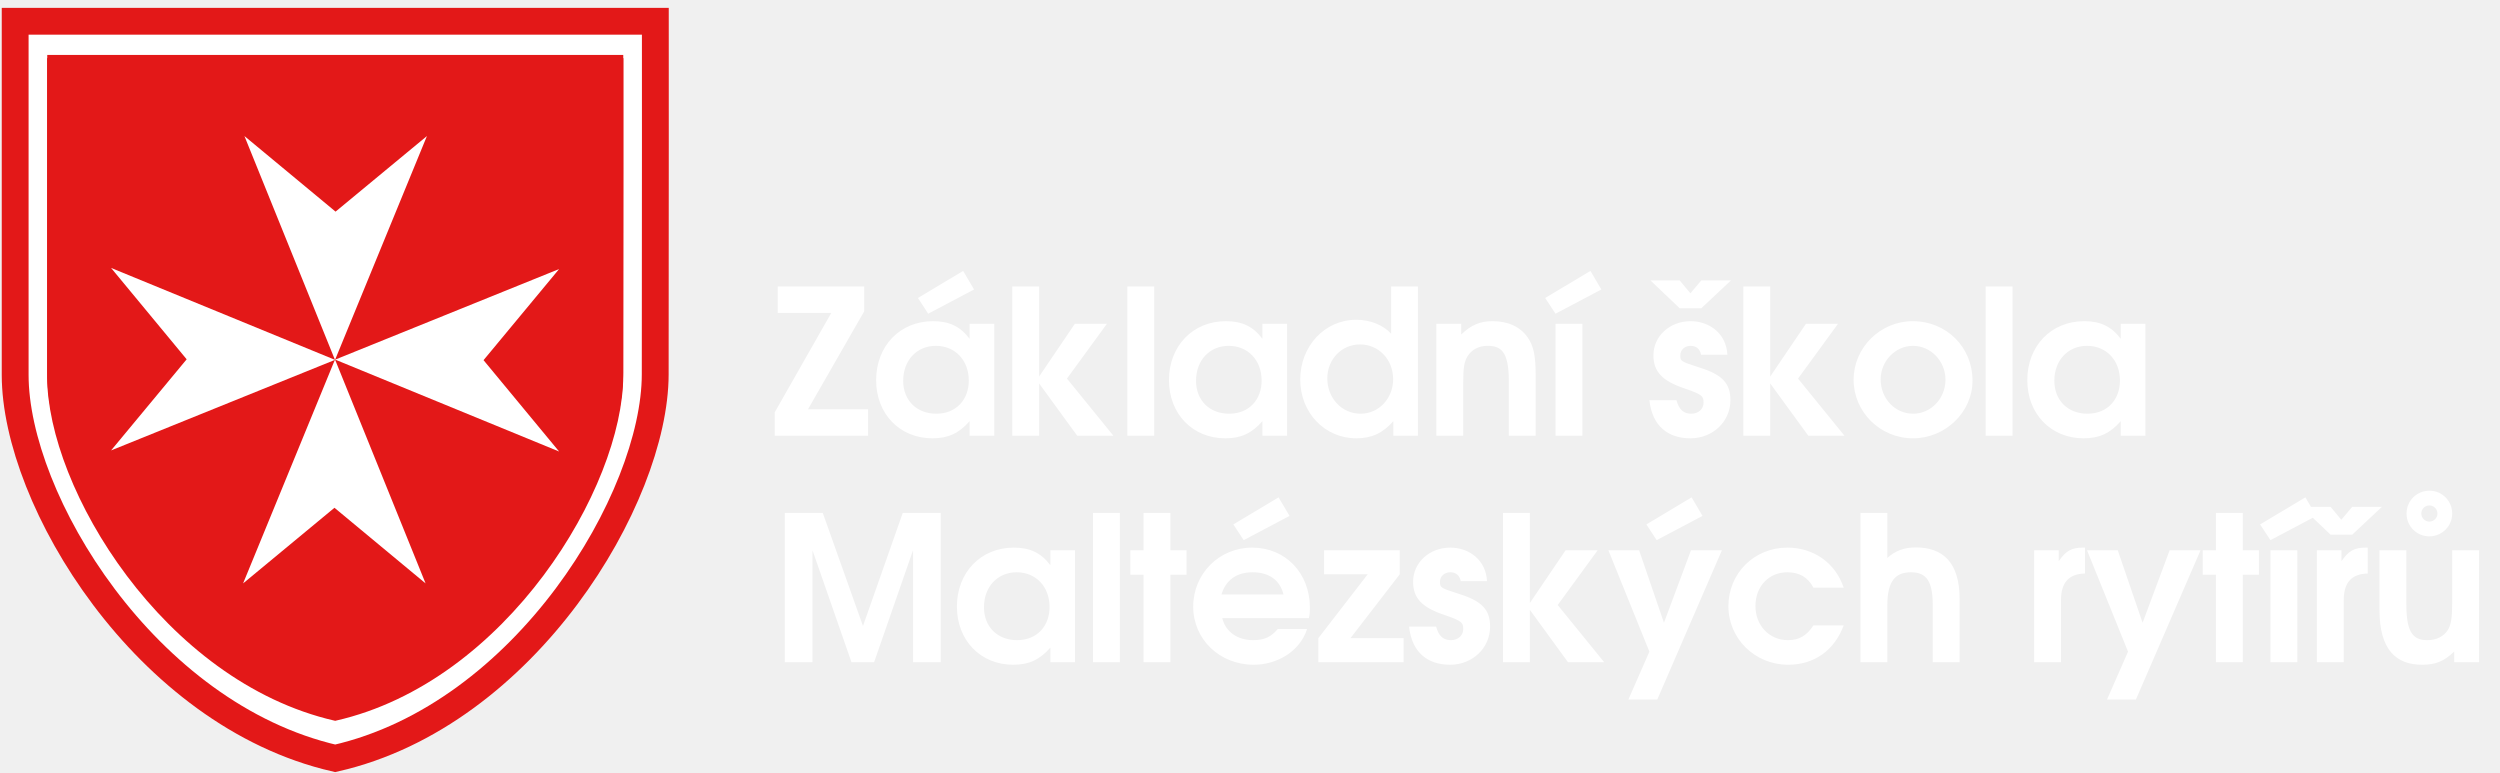
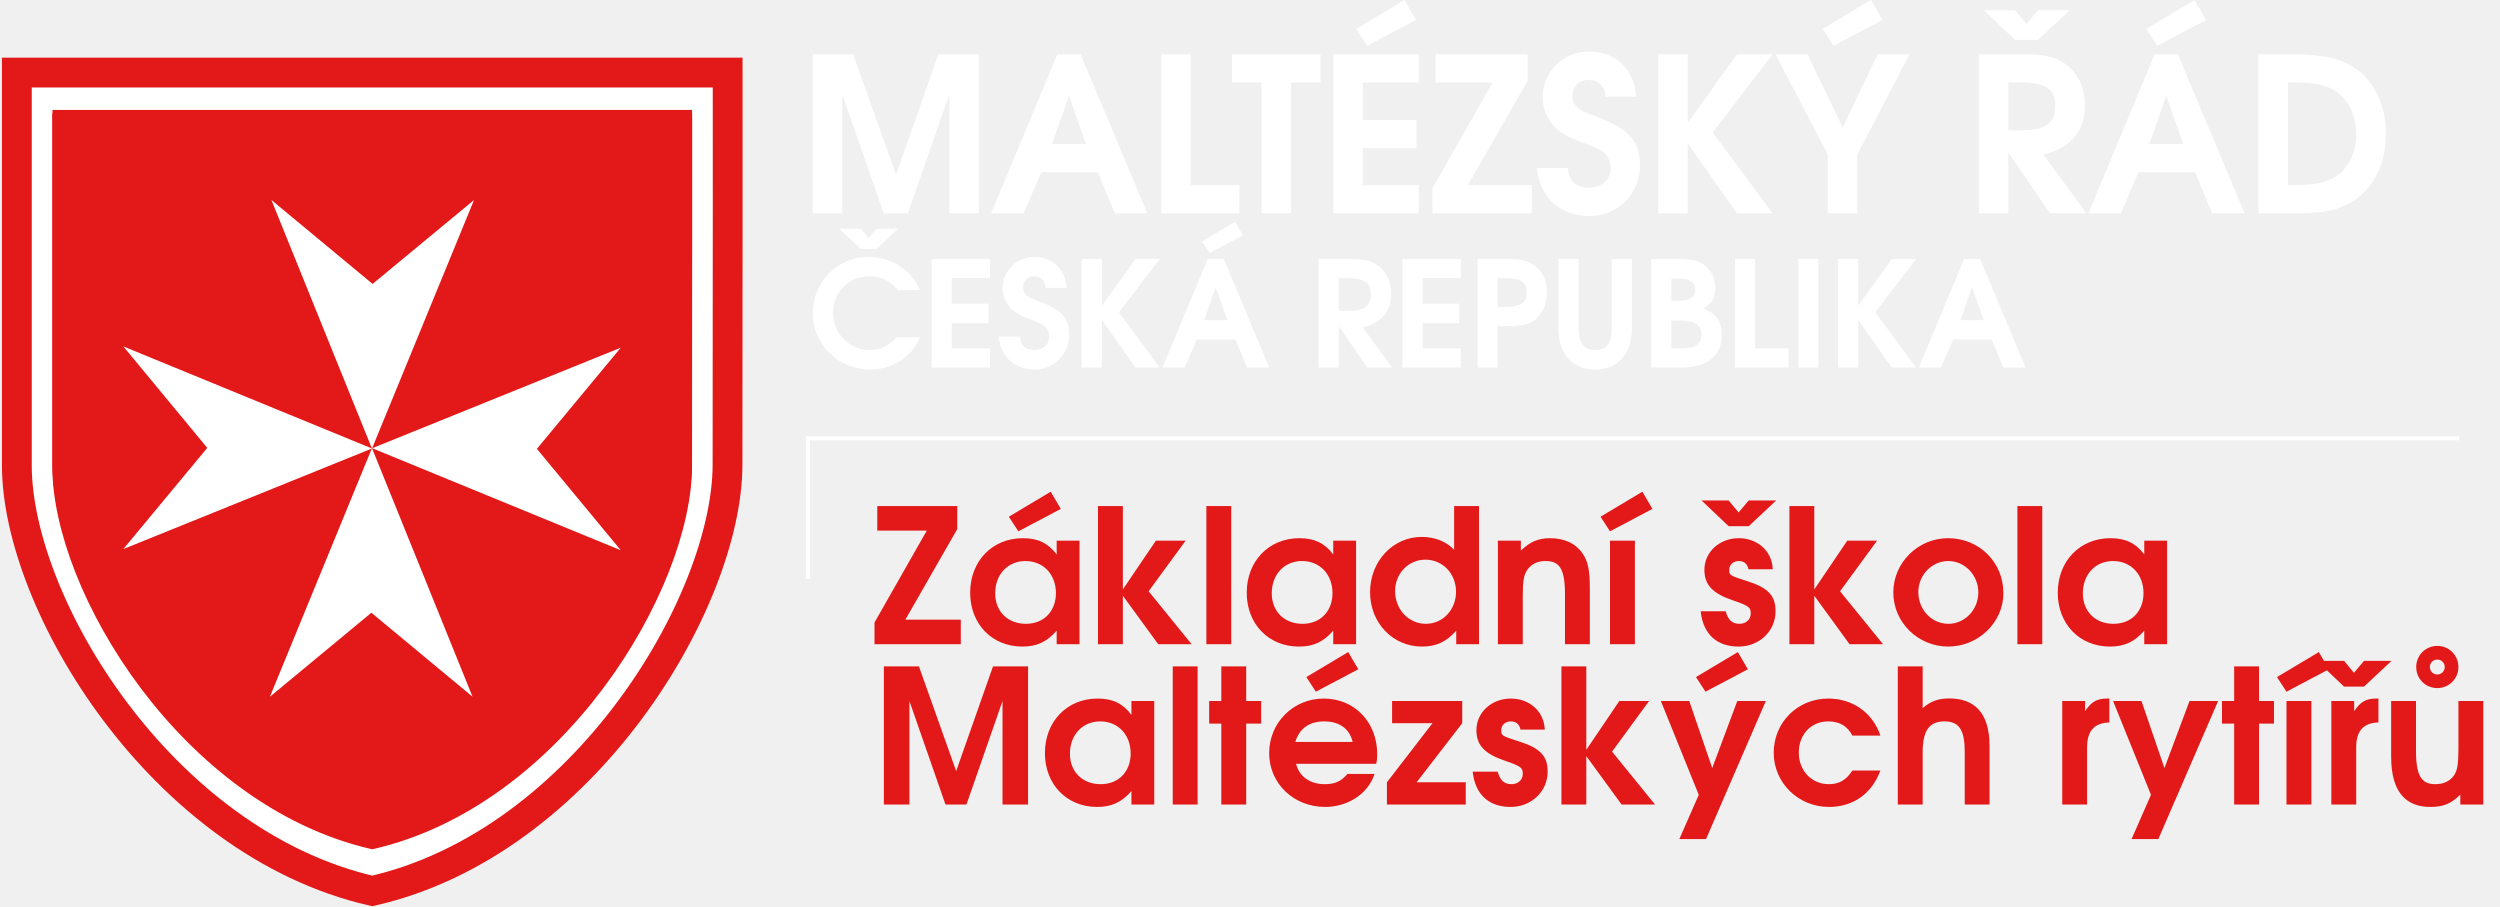
- <svg xmlns="http://www.w3.org/2000/svg" viewBox="0 0 408.5 126.2" width="408.5" height="126.2" role="img">
+ <svg xmlns="http://www.w3.org/2000/svg" viewBox="0 -7.2 367.9 133.4" width="367.9" height="133.4" role="img">
  <g transform="translate(-113.9 -228.2)">
    <path fill-rule="nonzero" fill="#fff" d="M 168.67 352.11 C 200.06 344.96 221.41 309.17 221.43 288.82 C 221.47 264.14 221.45 230.60 221.45 230.60 L 115.91 230.60 C 115.91 230.60 115.90 263.93 115.91 288.91 C 115.91 309.43 137.35 344.91 168.67 352.11 " />
    <path fill="none" stroke-width="4.43" stroke-linejoin="miter" stroke="#e31818" d="M 0.00 -0.00 C 31.42 7.15 52.79 42.99 52.82 63.36 C 52.86 88.07 52.84 121.65 52.84 121.65 L -52.82 121.65 C -52.82 121.65 -52.83 88.28 -52.82 63.27 C -52.82 42.73 -31.36 7.21 0.00 -0.00 Z M 0.00 -0.00 " transform="matrix(0.99, 0, 0, -0.99, 168.67, 352.11)" />
    <path fill-rule="nonzero" fill="#e31818" d="M 168.67 345.53 C 196.66 339.16 215.69 307.24 215.72 289.10 C 215.75 267.09 215.74 237.18 215.74 237.18 L 121.62 237.18 C 121.62 237.18 121.62 266.91 121.62 289.18 C 121.63 307.47 140.74 339.11 168.67 345.53 " />
    <path fill="none" stroke-width="0.89" stroke-linejoin="miter" stroke="#e31818" d="M -0.00 0.00 C 28.02 6.38 47.07 38.33 47.10 56.50 C 47.13 78.53 47.12 108.48 47.12 108.48 L -47.10 108.48 C -47.10 108.48 -47.11 78.72 -47.10 56.42 C -47.10 38.10 -27.96 6.43 -0.00 0.00 Z M -0.00 0.00 " transform="matrix(0.99, 0, 0, -0.99, 168.67, 345.53)" />
    <path fill-rule="nonzero" fill="#fff" d="M 168.64 286.94 L 153.62 323.53 L 168.55 311.17 L 183.44 323.53 L 168.64 286.94 " />
    <path fill-rule="nonzero" fill="#fff" d="M 168.64 287.02 L 183.66 250.43 L 168.73 262.78 L 153.84 250.43 L 168.64 287.02 " />
    <path fill-rule="nonzero" fill="#fff" d="M 168.67 286.96 L 205.26 301.98 L 192.91 287.05 L 205.26 272.16 L 168.67 286.96 " />
    <path fill-rule="nonzero" fill="#fff" d="M 168.64 287.00 L 132.05 271.98 L 144.40 286.91 L 132.05 301.80 L 168.64 287.00 " />
  </g>
-   <path fill="#fff" d="M126.59 71.2H141.84V66.87H132.03L141.21 50.87V46.81H127.08V51.13H135.83L126.59 67.37ZM143.16 62.12C143.16 67.63 147.02 71.62 152.36 71.62C154.94 71.62 156.69 70.80 158.43 68.82V71.2H162.46V52.91H158.43V55.36C156.92 53.34 155.10 52.48 152.46 52.48C147.05 52.48 143.16 56.54 143.16 62.12ZM147.58 62.22C147.58 58.89 149.79 56.51 152.92 56.51C156.06 56.51 158.30 58.85 158.30 62.19C158.30 65.22 156.32 67.60 152.99 67.60C149.79 67.60 147.58 65.42 147.58 62.22ZM149.99 48.69 151.67 51.26 159.16 47.30 157.38 44.27ZM165.40 71.2H169.79V62.65L176.02 71.2H181.93L174.34 61.86L180.87 52.91H175.63L169.79 61.53V46.81H165.40ZM184.21 71.2H188.60V46.81H184.21ZM191.01 62.12C191.01 67.63 194.87 71.62 200.21 71.62C202.79 71.62 204.54 70.80 206.28 68.82V71.2H210.31V52.91H206.28V55.36C204.77 53.34 202.95 52.48 200.31 52.48C194.90 52.48 191.01 56.54 191.01 62.12ZM195.43 62.22C195.43 58.89 197.64 56.51 200.77 56.51C203.91 56.51 206.15 58.85 206.15 62.19C206.15 65.22 204.17 67.60 200.84 67.60C197.64 67.60 195.43 65.42 195.43 62.22ZM212.46 62.02C212.46 67.43 216.45 71.62 221.63 71.62C224.10 71.62 225.92 70.80 227.67 68.82V71.2H231.69V46.81H227.31V54.53C226.02 53.11 223.91 52.25 221.60 52.25C216.48 52.25 212.46 56.54 212.46 62.02ZM216.88 61.82C216.88 58.72 219.22 56.28 222.22 56.28C225.29 56.28 227.64 58.75 227.64 61.96C227.64 65.12 225.29 67.60 222.32 67.60C219.25 67.60 216.88 65.06 216.88 61.82ZM234.70 71.2H239.09V62.58C239.09 60.14 239.25 59.08 239.81 58.19C240.51 57.10 241.66 56.51 243.05 56.51C245.22 56.51 246.54 57.37 246.54 62.25V71.2H250.93V61.39C250.93 58.13 250.60 56.54 249.61 55.12C248.42 53.41 246.45 52.48 243.90 52.48C241.82 52.48 240.37 53.11 238.76 54.66V52.91H234.70ZM252.48 48.69 254.17 51.26 261.66 47.30 259.88 44.27ZM254.17 71.2H258.56V52.91H254.17ZM269.51 65.39C269.97 69.64 272.58 71.62 276.21 71.62C279.87 71.62 282.75 68.89 282.75 65.39C282.75 62.68 281.49 61.23 277.66 60.04C274.66 59.08 274.56 59.02 274.56 58.06C274.56 57.17 275.29 56.51 276.24 56.51C277.17 56.51 277.76 57.01 277.96 57.96H282.25C282.09 54.53 279.35 52.48 276.24 52.48C272.84 52.48 270.17 54.93 270.17 58.06C270.17 60.73 271.62 62.25 275.25 63.47C278.19 64.46 278.36 64.76 278.36 65.82C278.36 66.84 277.50 67.60 276.38 67.60C275.09 67.60 274.36 66.94 273.93 65.39ZM269.68 45.82 274.46 50.37H277.99L282.84 45.82H277.99L276.21 47.93L274.46 45.82ZM284.86 71.2H289.25V62.65L295.48 71.2H301.39L293.80 61.86L300.33 52.91H295.09L289.25 61.53V46.81H284.86ZM302.88 62.05C302.88 67.33 307.23 71.62 312.58 71.62C317.89 71.62 322.31 67.33 322.31 62.19C322.31 56.74 318.06 52.48 312.54 52.48C307.23 52.48 302.88 56.81 302.88 62.05ZM307.30 61.99C307.30 58.99 309.71 56.51 312.58 56.51C315.51 56.51 317.89 59.02 317.89 62.05C317.89 65.12 315.51 67.60 312.61 67.60C309.64 67.60 307.30 65.12 307.30 61.99ZM324.46 71.2H328.85V46.81H324.46ZM331.26 62.12C331.26 67.63 335.12 71.62 340.46 71.62C343.04 71.62 344.78 70.80 346.53 68.82V71.2H350.56V52.91H346.53V55.36C345.02 53.34 343.20 52.48 340.56 52.48C335.15 52.48 331.26 56.54 331.26 62.12ZM335.68 62.22C335.68 58.89 337.89 56.51 341.02 56.51C344.16 56.51 346.40 58.85 346.40 62.19C346.40 65.22 344.42 67.60 341.09 67.60C337.89 67.60 335.68 65.42 335.68 62.22Z" />
-   <path fill="#fff" d="M128.24 108.2H132.76V89.91L139.13 108.2H142.83L149.19 89.91V108.2H153.72V83.81H147.51L141.01 102.29L134.44 83.81H128.24ZM156.36 99.12C156.36 104.63 160.22 108.62 165.56 108.62C168.14 108.62 169.89 107.80 171.63 105.82V108.2H175.66V89.91H171.63V92.36C170.12 90.34 168.30 89.48 165.66 89.48C160.25 89.48 156.36 93.54 156.36 99.12ZM160.78 99.22C160.78 95.89 162.99 93.51 166.12 93.51C169.26 93.51 171.50 95.85 171.50 99.19C171.50 102.22 169.52 104.60 166.19 104.60C162.99 104.60 160.78 102.42 160.78 99.22ZM178.60 108.2H182.99V83.81H178.60ZM184.70 93.91H186.85V108.2H191.24V93.91H193.88V89.91H191.24V83.81H186.85V89.91H184.70ZM194.97 99.12C194.97 104.47 199.29 108.62 204.87 108.62C208.56 108.62 212.36 106.55 213.58 102.78H208.79C207.67 104.10 206.58 104.60 204.77 104.60C202.16 104.60 200.25 103.21 199.72 101.00H213.87C214.01 100.37 214.04 99.98 214.04 99.32C214.04 93.64 210.05 89.48 204.60 89.48C199.22 89.48 194.97 93.74 194.97 99.12ZM199.59 97.14C200.28 94.80 202.06 93.51 204.67 93.51C207.37 93.51 209.16 94.80 209.72 97.14ZM201.53 85.69 203.22 88.26 210.71 84.30 208.92 81.27ZM215.42 108.2H229.35V104.27H220.67L228.72 93.84V89.91H216.35V93.84H223.48L215.42 104.27ZM230.24 102.39C230.70 106.64 233.31 108.62 236.94 108.62C240.60 108.62 243.48 105.89 243.48 102.39C243.48 99.68 242.22 98.23 238.39 97.04C235.39 96.08 235.29 96.02 235.29 95.06C235.29 94.17 236.02 93.51 236.97 93.51C237.90 93.51 238.49 94.01 238.69 94.96H242.98C242.81 91.53 240.08 89.48 236.97 89.48C233.57 89.48 230.90 91.93 230.90 95.06C230.90 97.73 232.35 99.25 235.98 100.47C238.92 101.46 239.09 101.76 239.09 102.82C239.09 103.84 238.23 104.60 237.11 104.60C235.82 104.60 235.09 103.94 234.66 102.39ZM245.59 108.2H249.98V99.65L256.21 108.2H262.12L254.53 98.86L261.06 89.91H255.82L249.98 98.53V83.81H245.59ZM262.81 89.91 269.51 106.48 266.08 114.30H270.80L281.36 89.91H276.31L271.89 101.76L267.83 89.91ZM269.02 85.69 270.70 88.26 278.19 84.30 276.41 81.27ZM282.42 99.05C282.42 104.37 286.77 108.62 292.18 108.62C296.44 108.62 299.74 106.28 301.26 102.19H296.31C295.22 103.87 293.97 104.60 292.15 104.60C289.11 104.60 286.84 102.22 286.84 99.02C286.84 95.82 289.02 93.51 292.05 93.51C294.03 93.51 295.42 94.34 296.31 96.02H301.26C299.84 91.83 296.21 89.48 292.05 89.48C286.64 89.48 282.42 93.68 282.42 99.05ZM304.00 108.2H308.39V98.92C308.39 94.90 309.74 93.51 312.25 93.51C314.82 93.51 315.81 95.03 315.81 98.86V108.2H320.20V97.87C320.20 91.86 317.43 89.45 313.04 89.45C311.16 89.45 309.71 89.98 308.39 91.17V83.81H304.00ZM332.38 108.2H336.77V98.03C336.77 95.19 338.05 93.77 340.69 93.71V89.48H340.36C338.48 89.48 337.56 90.01 336.40 91.7V89.91H332.38ZM341.02 89.91 347.72 106.48 344.29 114.30H349.01L359.57 89.91H354.52L350.10 101.76L346.04 89.91ZM359.93 93.91H362.08V108.2H366.47V93.91H369.11V89.91H366.47V83.81H362.08V89.91H359.93ZM369.30 85.69 370.99 88.26 378.48 84.30 376.70 81.27ZM370.99 108.2H375.38V89.91H370.99ZM376.04 82.82 380.82 87.37H384.35L389.20 82.82H384.35L382.57 84.93L380.82 82.82ZM378.58 108.2H382.97V98.03C382.97 95.19 384.25 93.77 386.89 93.71V89.48H386.56C384.68 89.48 383.76 90.01 382.60 91.7V89.91H378.58ZM388.81 99.71C388.81 106.15 391.51 108.62 395.77 108.62C397.98 108.62 399.37 108.06 401.02 106.45V108.2H405.08V89.91H400.69V98.53C400.69 100.97 400.49 102.09 399.99 102.92C399.33 103.97 398.15 104.60 396.66 104.60C394.55 104.60 393.20 103.71 393.20 98.86V89.91H388.81ZM393.23 83.91C393.23 85.99 394.88 87.64 396.96 87.64C399.00 87.64 400.69 85.99 400.69 83.91C400.69 81.86 399.04 80.18 396.99 80.18C394.88 80.18 393.23 81.83 393.23 83.91ZM395.64 83.91C395.64 83.18 396.23 82.59 396.96 82.59C397.68 82.59 398.28 83.18 398.28 83.91C398.28 84.63 397.68 85.23 396.96 85.23C396.23 85.23 395.64 84.63 395.64 83.91Z" />
+   <path fill="#fff" d="M119.6 24.19H123.94V6.65L130.05 24.19H133.6L139.71 6.65V24.19H144.05V0.79H138.09L131.86 18.52L125.55 0.79H119.6ZM145.85 24.19H150.63L153.23 18.14H161.55L164.06 24.19H168.84L159.02 0.79H155.6ZM154.81 14 157.31 6.9 159.81 14ZM170.89 24.19H182.39V20.04H175.23V0.79H170.89ZM181.31 4.94H185.65V24.19H189.99V4.94H194.32V0.79H181.31ZM196.22 24.19H208.79V20.04H200.56V14.6H208.45V10.45H200.56V4.94H208.79V0.79H196.22ZM199.58 -2.94 201.19 -0.47 208.38 -4.27 206.67 -7.19ZM210.79 24.19H225.42V20.04H216.01L224.81 4.69V0.79H211.26V4.94H219.65L210.79 20.52ZM226.18 17.51C226.56 21.94 229.75 24.6 233.87 24.6C238.08 24.6 241.34 21.34 241.34 17.1C241.34 13.93 240.04 11.88 235.29 10.1C233.08 9.28 233.02 9.25 232.7 9.06C231.84 8.52 231.4 7.79 231.4 6.94C231.4 5.54 232.38 4.56 233.81 4.56C235.26 4.56 236.15 5.45 236.28 7.03H240.77C240.55 2.92 237.61 0.38 233.84 0.38C230.07 0.38 227.03 3.33 227.03 7.03C227.03 9.98 228.77 12.22 231.91 13.4C235.01 14.57 235.26 14.66 235.96 15.2C236.66 15.74 237.04 16.62 237.04 17.57C237.04 19.25 235.74 20.42 233.87 20.42C231.94 20.42 230.89 19.47 230.7 17.51ZM244.03 24.19H248.37V13.9L255.62 24.19H260.85L252.04 12.29L260.85 0.79H255.62L248.37 10.89V0.79H244.03ZM261.29 0.79 268.98 15.55V24.19H273.32V15.55L281.01 0.79H276.33L271.17 11.56L265.98 0.79ZM268.22 -2.94 269.84 -0.47 277.03 -4.27 275.32 -7.19ZM291.21 24.19H295.55V15.23L301.69 24.19H307.04L300.71 15.55C304.92 14.5 306.82 11.94 306.82 8.3C306.82 5.92 305.96 3.9 304.35 2.54C302.83 1.24 301.15 0.79 297.95 0.79H291.21ZM291.94 -5.7 296.53 -1.33H299.92L304.57 -5.7H299.92L298.21 -3.67L296.53 -5.7ZM295.55 11.97V4.94H297.48C301.6 4.94 302.45 6.33 302.45 8.42C302.45 10.89 301.03 11.97 297.67 11.97ZM307.33 24.19H312.11L314.7 18.14H323.03L325.53 24.19H330.31L320.5 0.79H317.08ZM315.84 -2.94 317.46 -0.47 324.64 -4.27 322.94 -7.19ZM316.29 14 318.79 6.9 321.29 14ZM332.37 24.19H337.82C341.36 24.19 343.48 23.84 345.38 22.89C348.99 21.12 351.11 17.26 351.11 12.54C351.11 8.11 349.28 4.43 346.02 2.47C344.18 1.36 341.39 0.79 337.72 0.79H332.37ZM336.71 20.04V4.94H337.56C340.32 4.94 341.81 5.19 343.17 5.89C345.38 7.03 346.75 9.53 346.75 12.54C346.75 15.36 345.45 17.86 343.36 19C342.06 19.73 340.25 20.04 337.66 20.04Z M119.6 38.84C119.6 43.45 123.35 47.18 128.03 47.18C131.29 47.18 134.15 45.36 135.41 42.44H131.92C130.62 43.8 129.5 44.32 127.96 44.32C125.02 44.32 122.59 41.85 122.59 38.86C122.59 35.85 124.84 33.47 127.9 33.47C129.76 33.47 131.01 34.08 132.1 35.49H135.41C134 32.39 131.12 30.61 127.83 30.61C123.3 30.61 119.6 34.32 119.6 38.84ZM123.52 26.46 126.66 29.44H128.98L132.16 26.46H128.98L127.81 27.84L126.66 26.46ZM137.1 46.9H145.69V44.06H140.06V40.34H145.46V37.5H140.06V33.73H145.69V30.9H137.1ZM146.97 42.33C147.23 45.36 149.42 47.18 152.23 47.18C155.11 47.18 157.34 44.95 157.34 42.05C157.34 39.88 156.46 38.47 153.21 37.26C151.69 36.7 151.65 36.68 151.43 36.55C150.85 36.18 150.54 35.68 150.54 35.1C150.54 34.14 151.22 33.47 152.19 33.47C153.19 33.47 153.79 34.08 153.88 35.16H156.95C156.8 32.35 154.79 30.61 152.21 30.61C149.64 30.61 147.56 32.63 147.56 35.16C147.56 37.17 148.75 38.71 150.89 39.51C153.01 40.31 153.19 40.38 153.66 40.75C154.14 41.12 154.4 41.72 154.4 42.37C154.4 43.52 153.51 44.32 152.23 44.32C150.91 44.32 150.2 43.67 150.07 42.33ZM159.18 46.9H162.15V39.86L167.11 46.9H170.68L164.66 38.76L170.68 30.9H167.11L162.15 37.8V30.9H159.18ZM171.07 46.9H174.34L176.12 42.76H181.81L183.52 46.9H186.79L180.08 30.9H177.74ZM176.9 28.34 178 30.03 182.92 27.43 181.75 25.44ZM177.2 39.92 178.91 35.07 180.62 39.92ZM194.05 46.9H197.01V40.77L201.21 46.9H204.87L200.54 40.99C203.42 40.27 204.72 38.52 204.72 36.03C204.72 34.4 204.14 33.02 203.03 32.09C201.99 31.2 200.85 30.9 198.66 30.9H194.05ZM197.01 38.54V33.73H198.33C201.15 33.73 201.73 34.68 201.73 36.11C201.73 37.8 200.76 38.54 198.46 38.54ZM206.39 46.9H214.99V44.06H209.36V40.34H214.75V37.5H209.36V33.73H214.99V30.9H206.39ZM217.43 46.9H220.4V40.81H221.35C223.63 40.81 224.67 40.64 225.55 40.1C226.85 39.3 227.65 37.67 227.65 35.83C227.65 33.99 226.87 32.48 225.49 31.63C224.58 31.09 223.52 30.9 221.4 30.9H217.43ZM220.4 37.98V33.73H221.4C223.67 33.73 224.67 34.19 224.67 35.88C224.67 37.26 223.93 37.98 221.27 37.98ZM229.34 41.03C229.34 45.1 231.59 47.18 234.73 47.18C237.9 47.18 240.15 45.12 240.15 41.03V30.9H237.18V41.03C237.18 43.54 236.23 44.32 234.76 44.32C233.24 44.32 232.31 43.52 232.31 41.03V30.9H229.34ZM242.98 46.9H247.25C251.36 46.9 253.38 45.06 253.38 42.13C253.38 40.23 252.68 39.02 250.65 38.17C251.93 37.5 252.43 36.66 252.43 35.16C252.43 33.67 251.75 32.41 250.61 31.67C249.65 31.07 248.66 30.9 246.28 30.9H242.98ZM245.95 44.06V39.97H247.36C249.42 39.97 250.39 40.64 250.39 42.07C250.39 43.45 249.5 44.06 247.42 44.06ZM245.95 37.07V33.8H247.16C248.7 33.8 249.46 34.32 249.46 35.42C249.46 36.57 248.7 37.07 246.9 37.07ZM255.33 46.9H263.19V44.06H258.29V30.9H255.33ZM264.64 46.9H267.6V30.9H264.64ZM270.48 46.9H273.45V39.86L278.41 46.9H281.98L275.96 38.76L281.98 30.9H278.41L273.45 37.8V30.9H270.48ZM282.37 46.9H285.64L287.42 42.76H293.11L294.82 46.9H298.09L291.38 30.9H289.04ZM288.5 39.92 290.21 35.07 291.92 39.92Z" />
+   <path fill="none" stroke="#fff" stroke-width=".6" d="M118.6 57.3H361.9M118.9 57V78" />
+   <path fill="#e31818" d="M128.69 87.6H141.39V83.99H133.23L140.87 70.66V67.27H129.10V70.88H136.39L128.69 84.41ZM142.77 80.03C142.77 84.63 145.99 87.95 150.44 87.95C152.59 87.95 154.04 87.27 155.50 85.61V87.6H158.86V72.36H155.50V74.39C154.24 72.72 152.73 72.00 150.53 72.00C146.01 72.00 142.77 75.38 142.77 80.03ZM146.45 80.11C146.45 77.34 148.30 75.36 150.91 75.36C153.52 75.36 155.39 77.31 155.39 80.09C155.39 82.62 153.74 84.60 150.97 84.60C148.30 84.60 146.45 82.78 146.45 80.11ZM148.46 68.84 149.86 70.99 156.11 67.69 154.62 65.16ZM161.58 87.6H165.24V80.47L170.44 87.6H175.36L169.03 79.81L174.48 72.36H170.10L165.24 79.54V67.27H161.58ZM177.53 87.6H181.19V67.27H177.53ZM183.47 80.03C183.47 84.63 186.69 87.95 191.14 87.95C193.29 87.95 194.74 87.27 196.20 85.61V87.6H199.56V72.36H196.20V74.39C194.94 72.72 193.42 72.00 191.23 72.00C186.71 72.00 183.47 75.38 183.47 80.03ZM187.15 80.11C187.15 77.34 189.00 75.36 191.61 75.36C194.22 75.36 196.09 77.31 196.09 80.09C196.09 82.62 194.44 84.60 191.67 84.60C189.00 84.60 187.15 82.78 187.15 80.11ZM201.62 79.95C201.62 84.46 204.95 87.95 209.26 87.95C211.33 87.95 212.84 87.27 214.30 85.61V87.6H217.65V67.27H213.99V73.71C212.92 72.53 211.16 71.81 209.24 71.81C204.98 71.81 201.62 75.38 201.62 79.95ZM205.30 79.78C205.30 77.20 207.26 75.16 209.76 75.16C212.32 75.16 214.27 77.23 214.27 79.89C214.27 82.53 212.32 84.60 209.84 84.60C207.29 84.60 205.30 82.48 205.30 79.78ZM220.43 87.6H224.09V80.42C224.09 78.38 224.23 77.50 224.69 76.76C225.27 75.85 226.23 75.36 227.39 75.36C229.20 75.36 230.30 76.07 230.30 80.14V87.6H233.96V79.43C233.96 76.71 233.69 75.38 232.86 74.20C231.87 72.77 230.22 72.00 228.10 72.00C226.37 72.00 225.16 72.53 223.81 73.82V72.36H220.43ZM235.53 68.84 236.93 70.99 243.17 67.69 241.69 65.16ZM236.93 87.6H240.59V72.36H236.93ZM250.27 82.75C250.65 86.30 252.82 87.95 255.85 87.95C258.90 87.95 261.29 85.67 261.29 82.75C261.29 80.50 260.25 79.29 257.06 78.30C254.56 77.50 254.47 77.45 254.47 76.65C254.47 75.91 255.08 75.36 255.88 75.36C256.65 75.36 257.14 75.77 257.31 76.57H260.88C260.75 73.71 258.46 72.00 255.88 72.00C253.04 72.00 250.82 74.04 250.82 76.65C250.82 78.88 252.03 80.14 255.05 81.16C257.50 81.99 257.64 82.23 257.64 83.11C257.64 83.97 256.92 84.60 255.99 84.60C254.91 84.60 254.31 84.05 253.95 82.75ZM250.40 66.45 254.39 70.24H257.34L261.38 66.45H257.34L255.85 68.21L254.39 66.45ZM263.33 87.6H266.99V80.47L272.18 87.6H277.11L270.78 79.81L276.23 72.36H271.85L266.99 79.54V67.27H263.33ZM278.62 79.98C278.62 84.38 282.25 87.95 286.71 87.95C291.13 87.95 294.82 84.38 294.82 80.09C294.82 75.55 291.27 72.00 286.68 72.00C282.25 72.00 278.62 75.61 278.62 79.98ZM282.30 79.92C282.30 77.42 284.31 75.36 286.71 75.36C289.15 75.36 291.13 77.45 291.13 79.98C291.13 82.53 289.15 84.60 286.73 84.60C284.26 84.60 282.30 82.53 282.30 79.92ZM296.88 87.6H300.54V67.27H296.88ZM302.82 80.03C302.82 84.63 306.04 87.95 310.49 87.95C312.64 87.95 314.1 87.27 315.55 85.61V87.6H318.91V72.36H315.55V74.39C314.29 72.72 312.78 72.00 310.58 72.00C306.07 72.00 302.82 75.38 302.82 80.03ZM306.51 80.11C306.51 77.34 308.35 75.36 310.96 75.36C313.57 75.36 315.44 77.31 315.44 80.09C315.44 82.62 313.79 84.60 311.02 84.60C308.35 84.60 306.51 82.78 306.51 80.11Z" />
+   <path fill="#e31818" d="M130.07 111.2H133.83V95.96L139.14 111.2H142.22L147.53 95.96V111.2H151.29V90.87H146.13L140.71 106.27L135.23 90.87H130.07ZM153.77 103.63C153.77 108.23 156.99 111.55 161.44 111.55C163.59 111.55 165.04 110.87 166.50 109.22V111.2H169.86V95.96H166.50V98.0C165.24 96.32 163.73 95.60 161.53 95.60C157.01 95.60 153.77 98.99 153.77 103.63ZM157.45 103.72C157.45 100.94 159.30 98.96 161.91 98.96C164.52 98.96 166.39 100.91 166.39 103.69C166.39 106.22 164.74 108.20 161.97 108.20C159.30 108.20 157.45 106.38 157.45 103.72ZM172.58 111.2H176.24V90.87H172.58ZM177.94 99.29H179.73V111.2H183.39V99.29H185.59V95.96H183.39V90.87H179.73V95.96H177.94ZM186.77 103.63C186.77 108.09 190.37 111.55 195.02 111.55C198.10 111.55 201.26 109.82 202.28 106.69H198.29C197.36 107.79 196.45 108.20 194.94 108.20C192.76 108.20 191.17 107.04 190.73 105.20H202.53C202.64 104.68 202.67 104.35 202.67 103.80C202.67 99.07 199.34 95.60 194.80 95.60C190.32 95.60 186.77 99.15 186.77 103.63ZM190.62 101.98C191.20 100.03 192.68 98.96 194.85 98.96C197.11 98.96 198.6 100.03 199.06 101.98ZM192.24 92.44 193.64 94.59 199.89 91.29 198.40 88.76ZM204.1 111.2H215.70V107.92H208.47L215.18 99.23V95.96H204.86V99.23H210.80L204.1 107.92ZM216.72 106.36C217.10 109.90 219.28 111.55 222.30 111.55C225.35 111.55 227.75 109.27 227.75 106.36C227.75 104.10 226.70 102.89 223.51 101.90C221.01 101.10 220.92 101.05 220.92 100.25C220.92 99.51 221.53 98.96 222.33 98.96C223.10 98.96 223.59 99.37 223.76 100.17H227.33C227.2 97.31 224.91 95.60 222.33 95.60C219.5 95.60 217.27 97.64 217.27 100.25C217.27 102.48 218.48 103.74 221.50 104.76C223.95 105.59 224.09 105.83 224.09 106.71C224.09 107.57 223.37 108.20 222.44 108.20C221.36 108.20 220.76 107.65 220.40 106.36ZM229.78 111.2H233.44V104.07L238.64 111.2H243.56L237.23 103.41L242.68 95.96H238.30L233.44 103.14V90.87H229.78ZM244.41 95.96 249.99 109.77 247.13 116.28H251.06L259.86 95.96H255.66L251.97 105.83L248.59 95.96ZM249.58 92.44 250.98 94.59 257.22 91.29 255.74 88.76ZM261.02 103.58C261.02 108.01 264.65 111.55 269.16 111.55C272.71 111.55 275.46 109.60 276.72 106.19H272.60C271.69 107.59 270.65 108.20 269.13 108.20C266.60 108.20 264.71 106.22 264.71 103.55C264.71 100.88 266.52 98.96 269.05 98.96C270.70 98.96 271.86 99.65 272.60 101.05H276.72C275.54 97.56 272.52 95.60 269.05 95.60C264.54 95.60 261.02 99.10 261.02 103.58ZM279.28 111.2H282.94V103.47C282.94 100.11 284.07 98.96 286.16 98.96C288.30 98.96 289.13 100.22 289.13 103.41V111.2H292.78V102.59C292.78 97.58 290.47 95.58 286.82 95.58C285.25 95.58 284.04 96.02 282.94 97.01V90.87H279.28ZM303.48 111.2H307.14V102.73C307.14 100.36 308.21 99.18 310.41 99.12V95.60H310.14C308.57 95.60 307.80 96.04 306.84 97.45V95.96H303.48ZM310.96 95.96 316.54 109.77 313.68 116.28H317.62L326.42 95.96H322.21L318.52 105.83L315.14 95.96ZM326.99 99.29H328.78V111.2H332.44V99.29H334.64V95.96H332.44V90.87H328.78V95.96H326.99ZM335.08 92.44 336.48 94.59 342.72 91.29 341.24 88.76ZM336.48 111.2H340.14V95.96H336.48ZM340.96 90.05 344.95 93.84H347.89L351.94 90.05H347.89L346.41 91.81L344.95 90.05ZM343.08 111.2H346.74V102.73C346.74 100.36 347.81 99.18 350.01 99.12V95.60H349.74C348.17 95.60 347.40 96.04 346.44 97.45V95.96H343.08ZM351.88 104.13C351.88 109.49 354.14 111.55 357.68 111.55C359.53 111.55 360.68 111.09 362.06 109.74V111.2H365.44V95.96H361.78V103.14C361.78 105.17 361.62 106.11 361.20 106.8C360.65 107.68 359.66 108.20 358.43 108.20C356.67 108.20 355.54 107.46 355.54 103.41V95.96H351.88ZM355.57 90.96C355.57 92.69 356.94 94.06 358.67 94.06C360.38 94.06 361.78 92.69 361.78 90.96C361.78 89.25 360.41 87.85 358.70 87.85C356.94 87.85 355.57 89.22 355.57 90.96ZM357.57 90.96C357.57 90.35 358.07 89.86 358.67 89.86C359.28 89.86 359.77 90.35 359.77 90.96C359.77 91.56 359.28 92.06 358.67 92.06C358.07 92.06 357.57 91.56 357.57 90.96Z" />
</svg>
